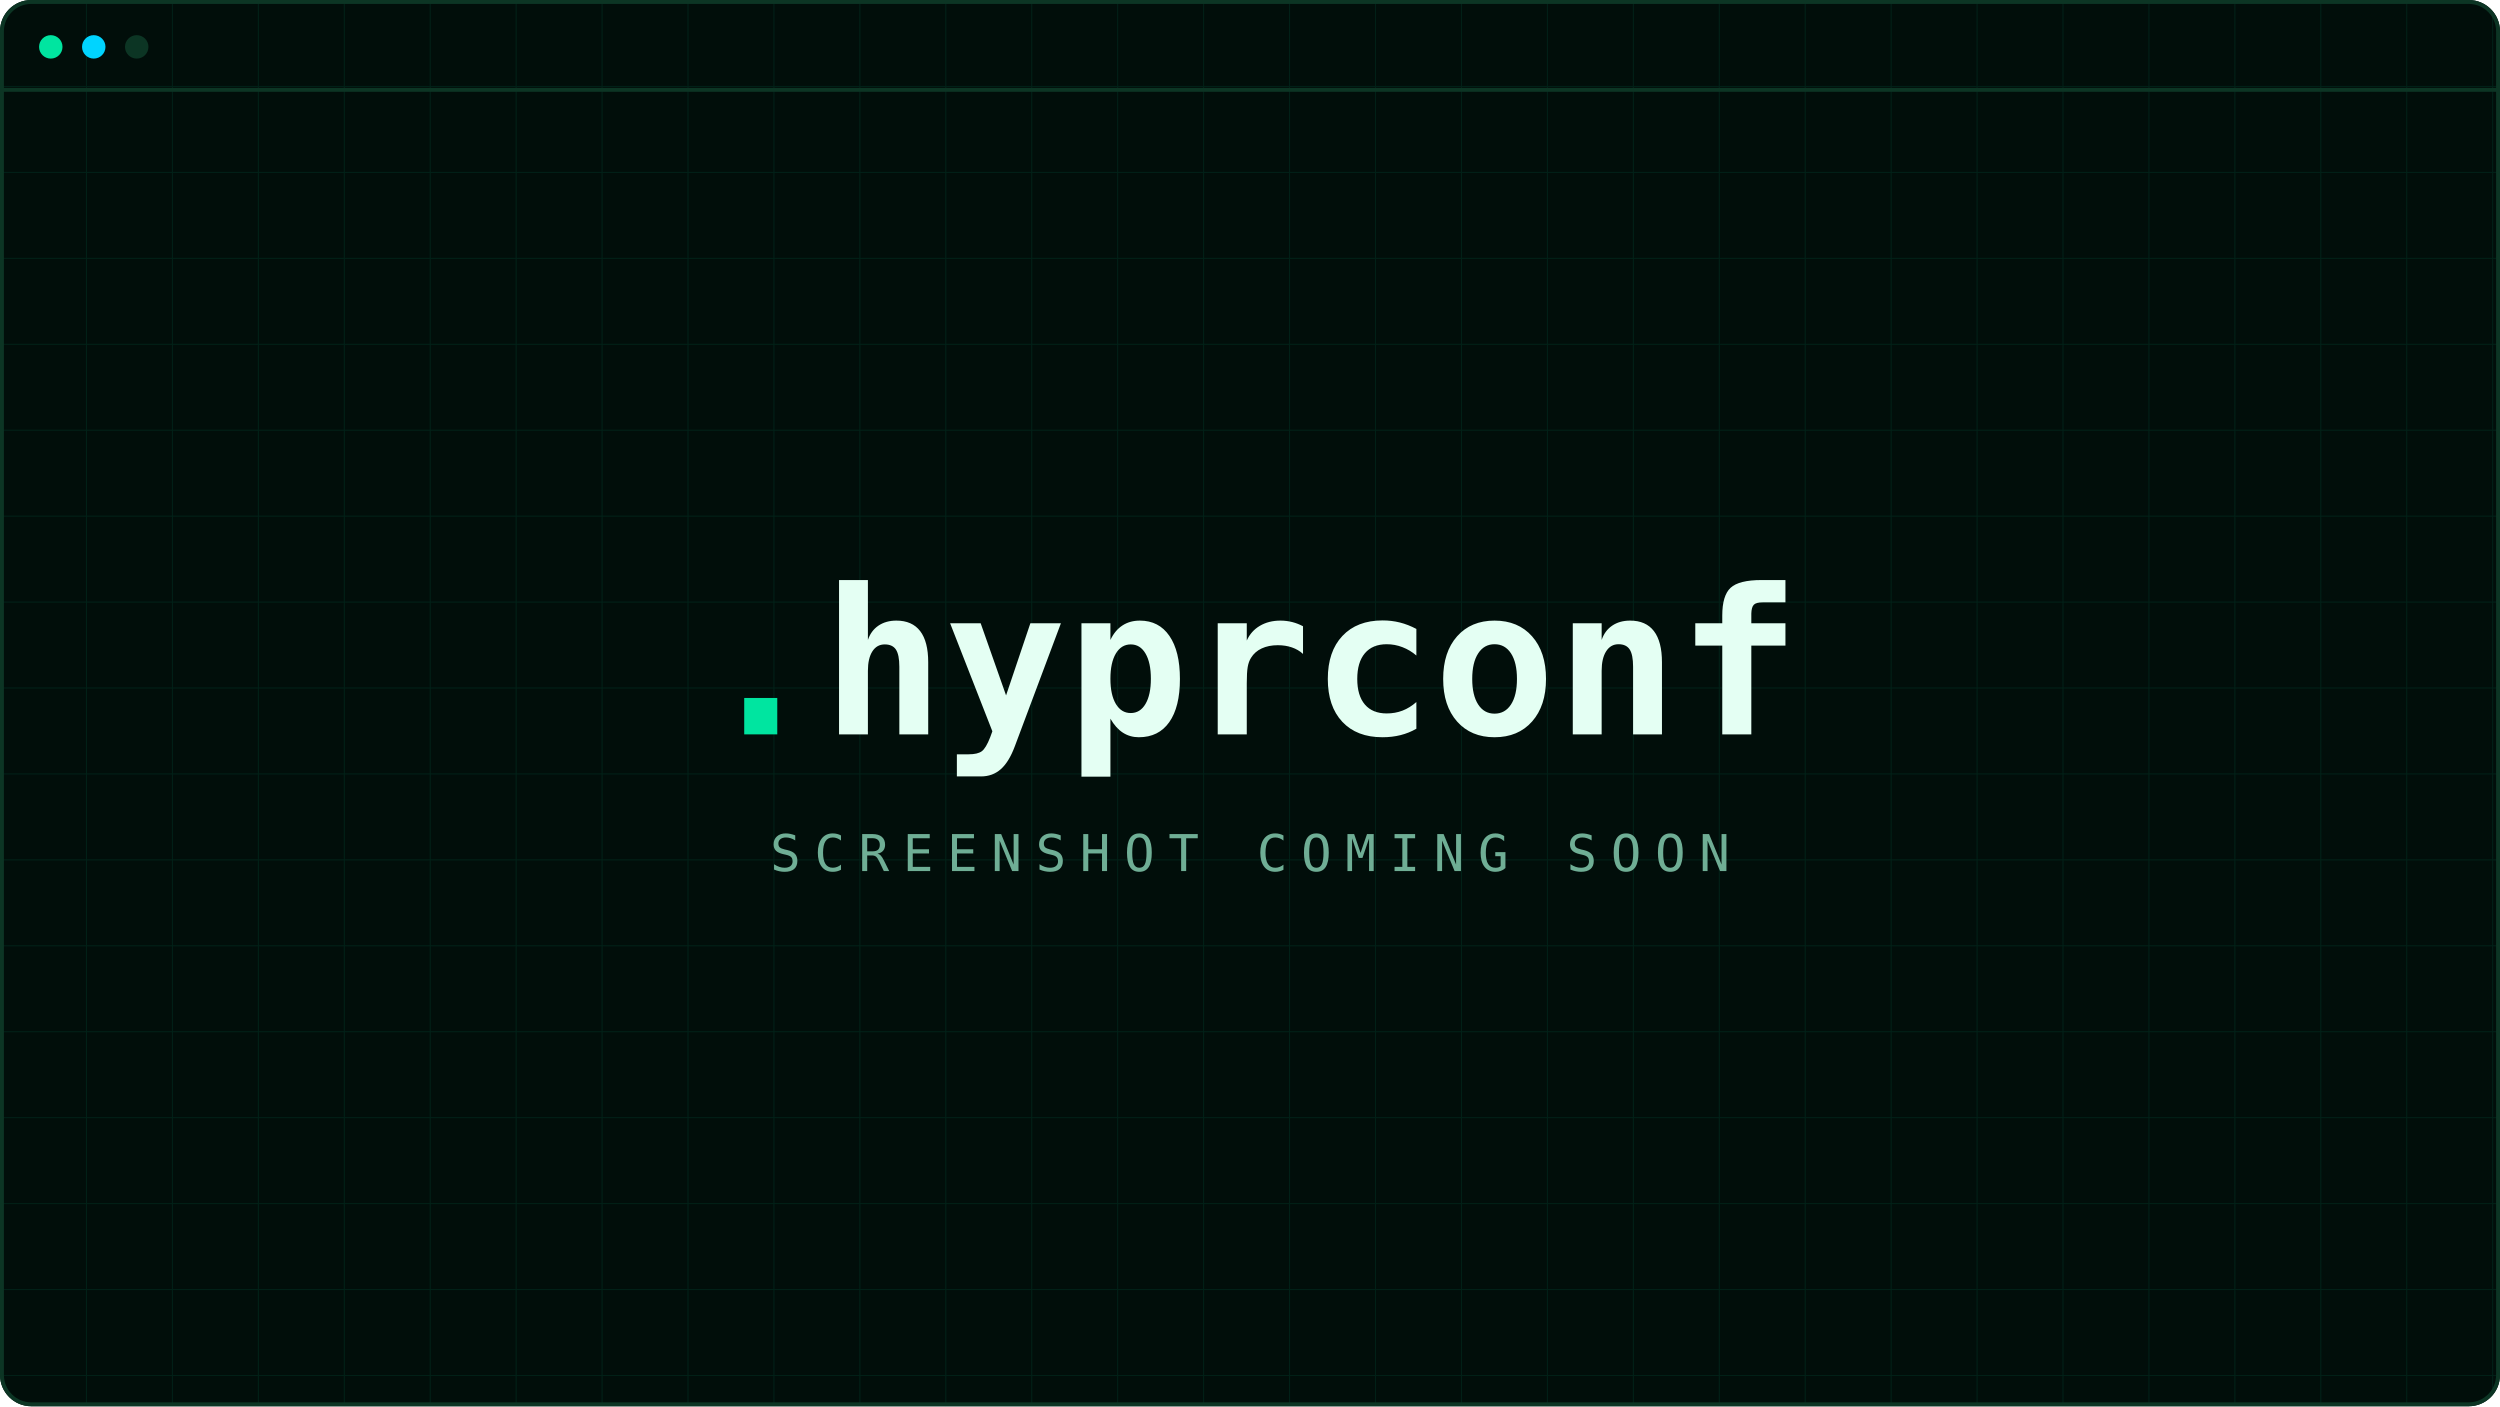
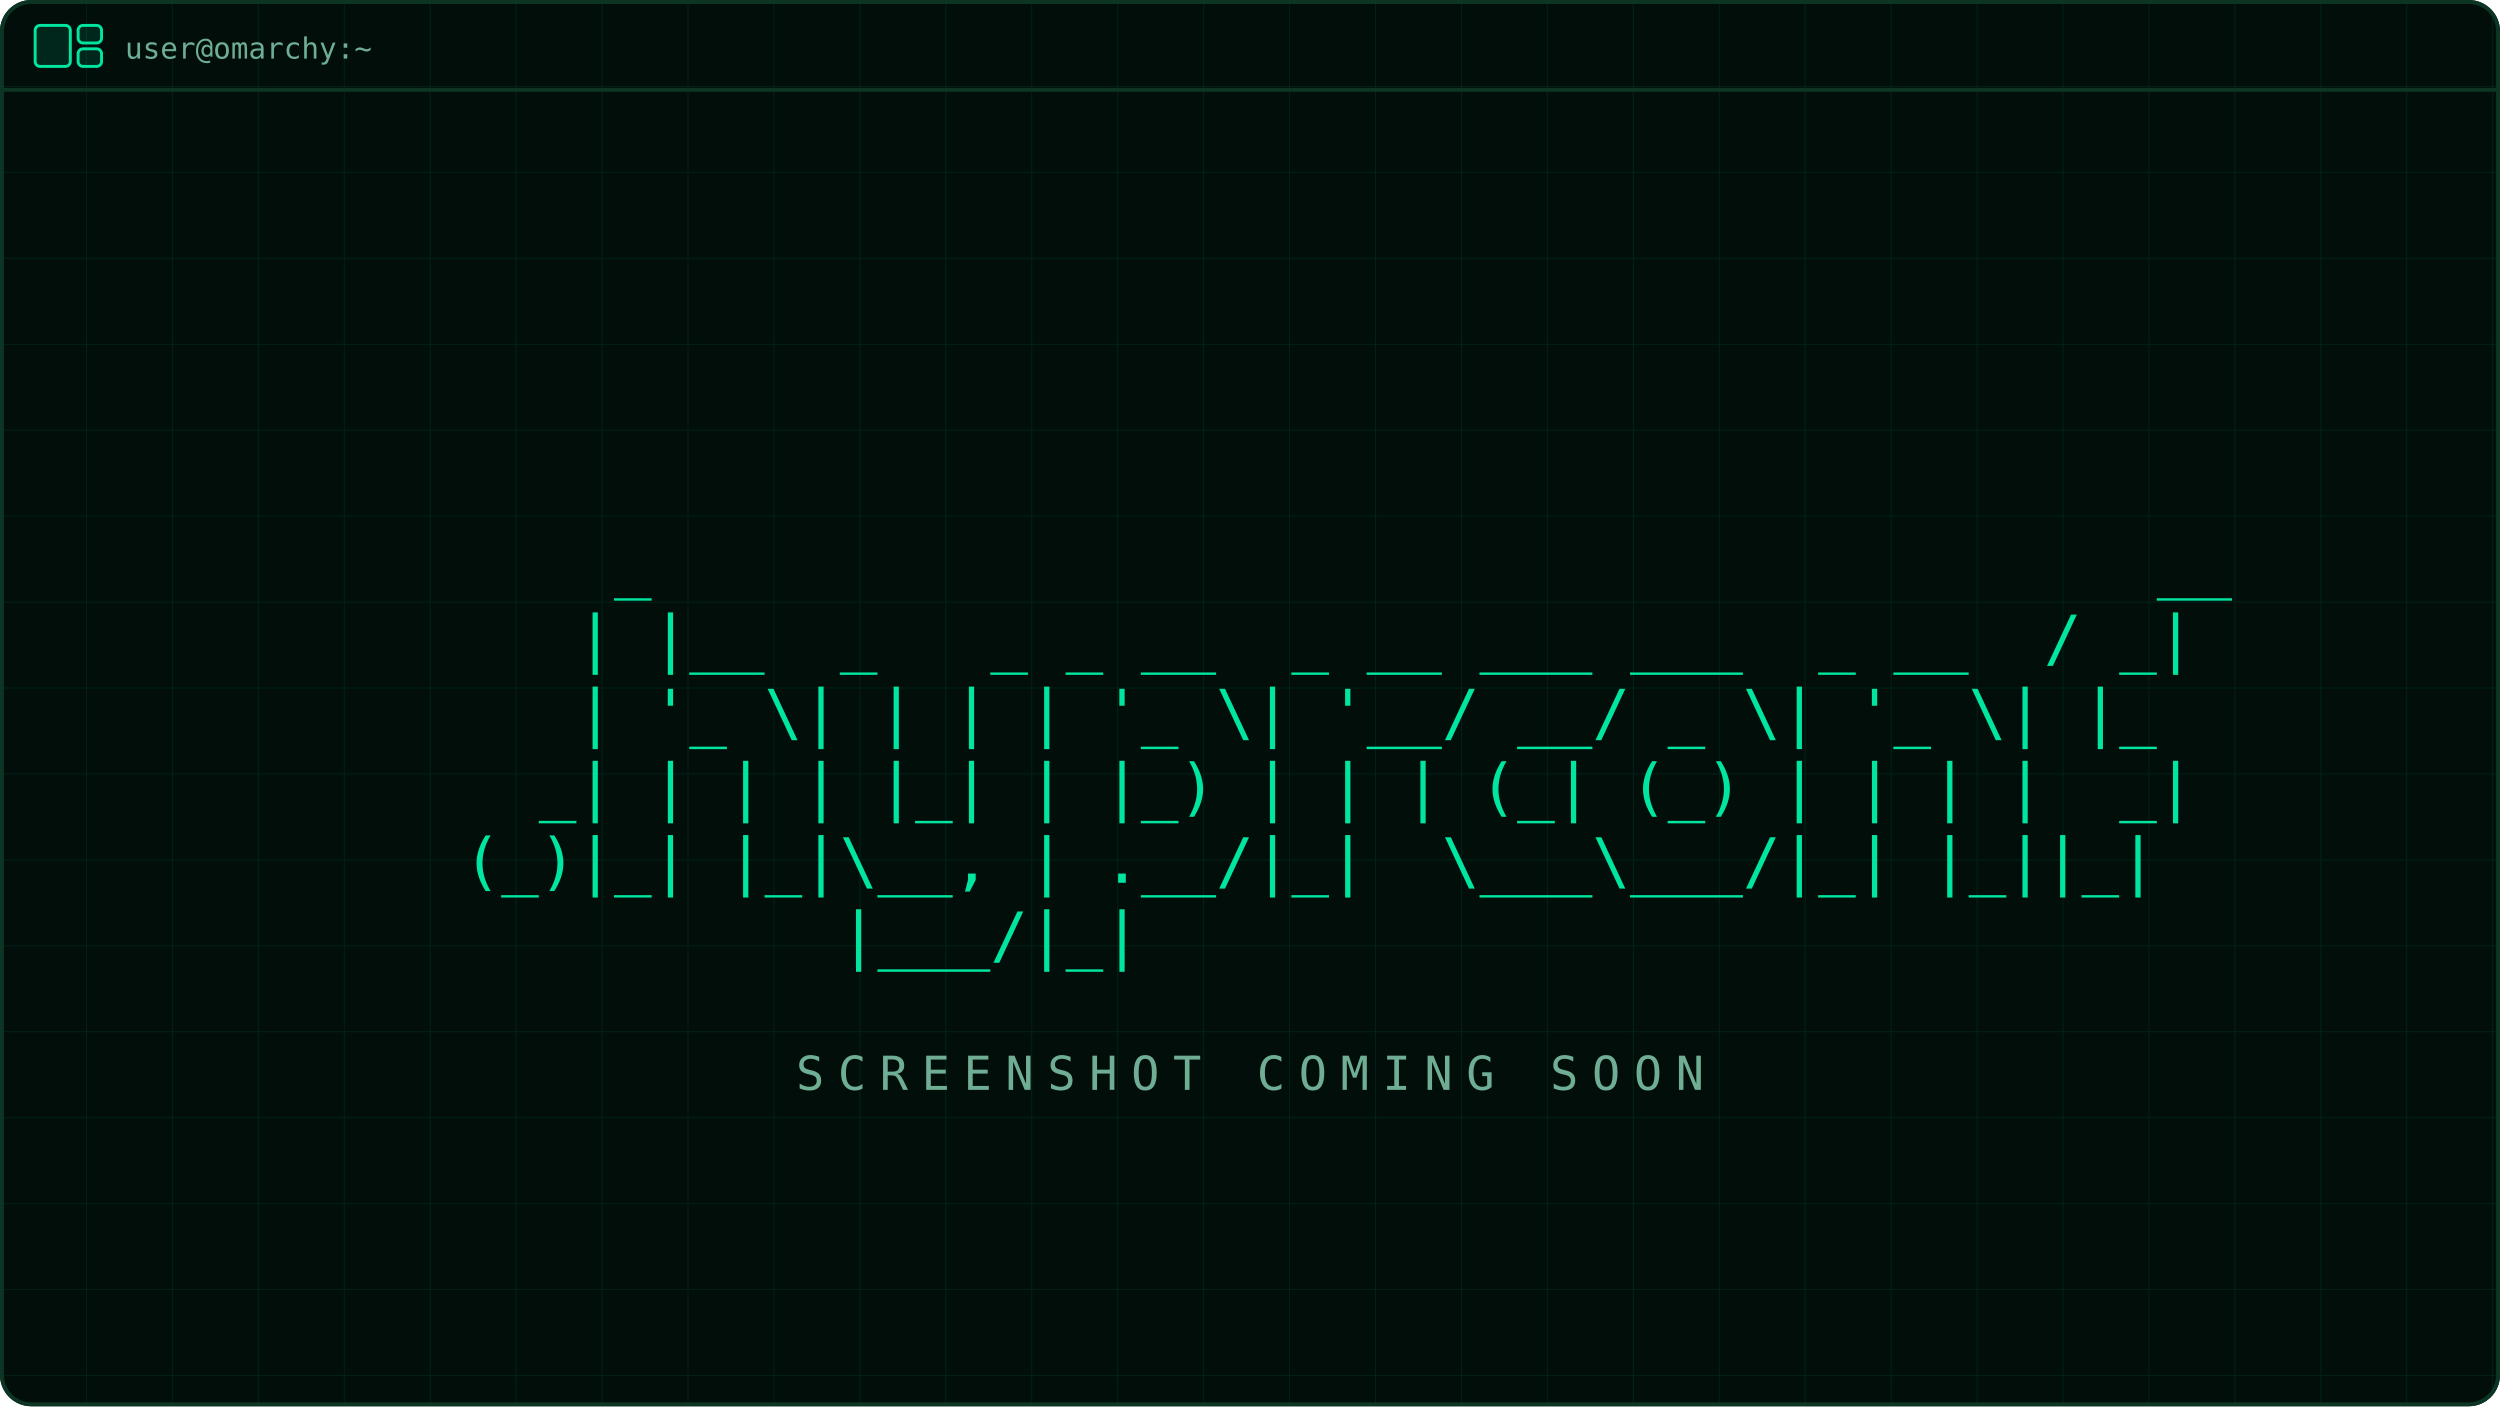
<svg xmlns="http://www.w3.org/2000/svg" viewBox="0 0 1280 720" role="img" aria-label=".hyprconf — screenshot coming soon">
  <defs>
    <pattern id="g" width="44" height="44" patternUnits="userSpaceOnUse">
      <path d="M44 0H0v44" fill="none" stroke="#00e5a0" stroke-opacity=".09" />
    </pattern>
    <linearGradient id="b">
      <stop stop-color="#00d4ff" />
      <stop offset=".55" stop-color="#00e5a0" />
      <stop offset="1" stop-color="#00e5a0" stop-opacity="0" />
    </linearGradient>
  </defs>
  <rect width="1280" height="720" rx="16" fill="#010e0a" />
  <rect width="1280" height="720" rx="16" fill="url(#g)" />
  <rect x="1" y="1" width="1278" height="718" rx="15" fill="none" stroke="#0c3524" stroke-width="2" />
  <path d="M16 2h1248" stroke="url(#b)" stroke-width="3" />
  <path d="M1 46h1278" stroke="#0c3524" stroke-width="2" />
-   <circle cx="26" cy="24" r="6" fill="#00e5a0" />
-   <circle cx="48" cy="24" r="6" fill="#00d4ff" />
-   <circle cx="70" cy="24" r="6" fill="#0c3524" />
-   <g font-family="ui-monospace,Menlo,Consolas,'DejaVu Sans Mono',monospace" text-anchor="middle">
-     <text x="640" y="376" font-size="104" font-weight="700" fill="#e4fff3">
-       <tspan fill="#00e5a0">.</tspan>hyprconf</text>
-     <text x="640" y="446" font-size="26" letter-spacing="7" fill="#6fae95">SCREENSHOT COMING SOON</text>
+   <g fill="#00e5a0" fill-opacity=".12" stroke="#00e5a0" stroke-width="1.5">
+     <rect x="18" y="13" width="18" height="21" rx="2.5" />
+     <rect x="40" y="13" width="12" height="9" rx="2.5" />
+     <rect x="40" y="25" width="12" height="9" rx="2.5" />
  </g>
+   <text x="64" y="30" font-family="ui-monospace,Menlo,Consolas,'DejaVu Sans Mono',monospace" font-size="15" fill="#6fae95">user@omarchy:~</text>
+   <g font-family="ui-monospace,Menlo,Consolas,'DejaVu Sans Mono',monospace" font-size="32" fill="#00e5a0">
+     <text x="141" y="300" xml:space="preserve">         _                                        __</text>
+     <text x="141" y="338" xml:space="preserve">        | |__  _   _ _ __  _ __ ___ ___  _ __  / _|</text>
+     <text x="141" y="376" xml:space="preserve">        | '_ \| | | | '_ \| '__/ __/ _ \| '_ \| |_</text>
+     <text x="141" y="414" xml:space="preserve">       _| | | | |_| | |_) | | | (_| (_) | | | |  _|</text>
+     <text x="141" y="452" xml:space="preserve">     (_)|_| |_|\__, | .__/|_|  \___\___/|_| |_||_|</text>
+     <text x="141" y="490" xml:space="preserve">               |___/|_|</text>
+   </g>
+   <text x="640" y="558" font-family="ui-monospace,Menlo,Consolas,'DejaVu Sans Mono',monospace" font-size="24" letter-spacing="7" text-anchor="middle" fill="#6fae95">SCREENSHOT COMING SOON</text>
</svg>
